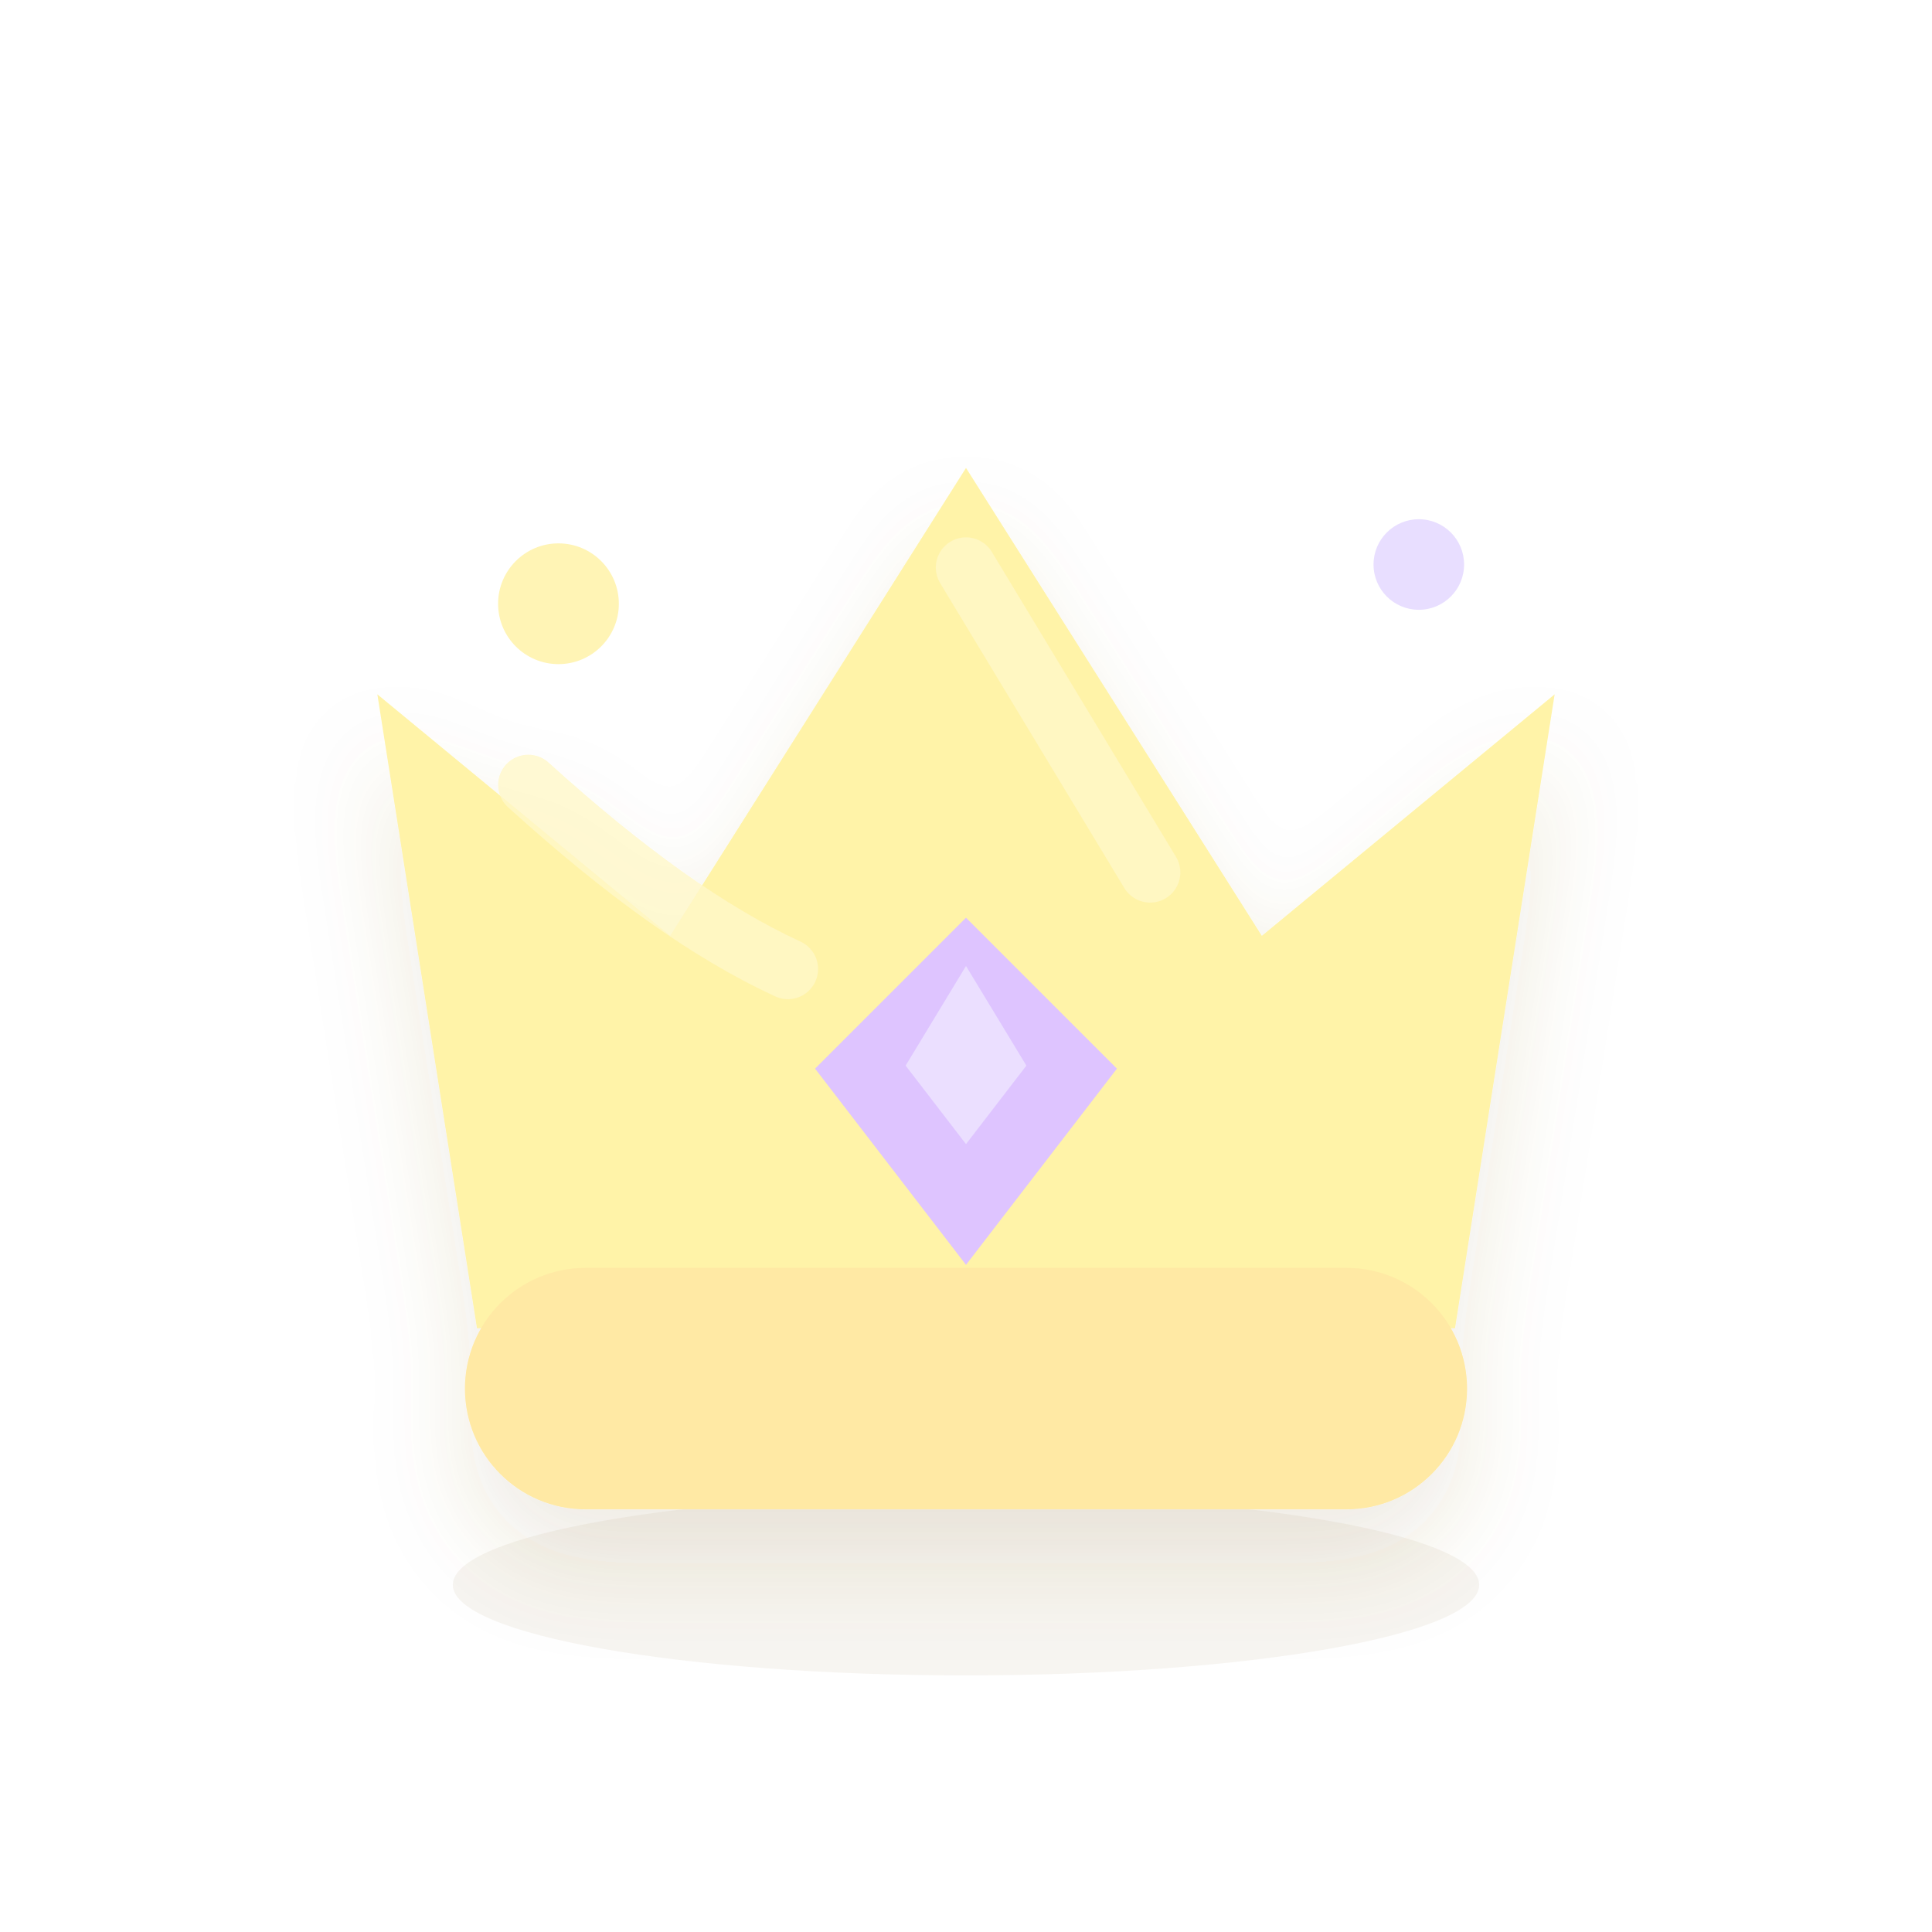
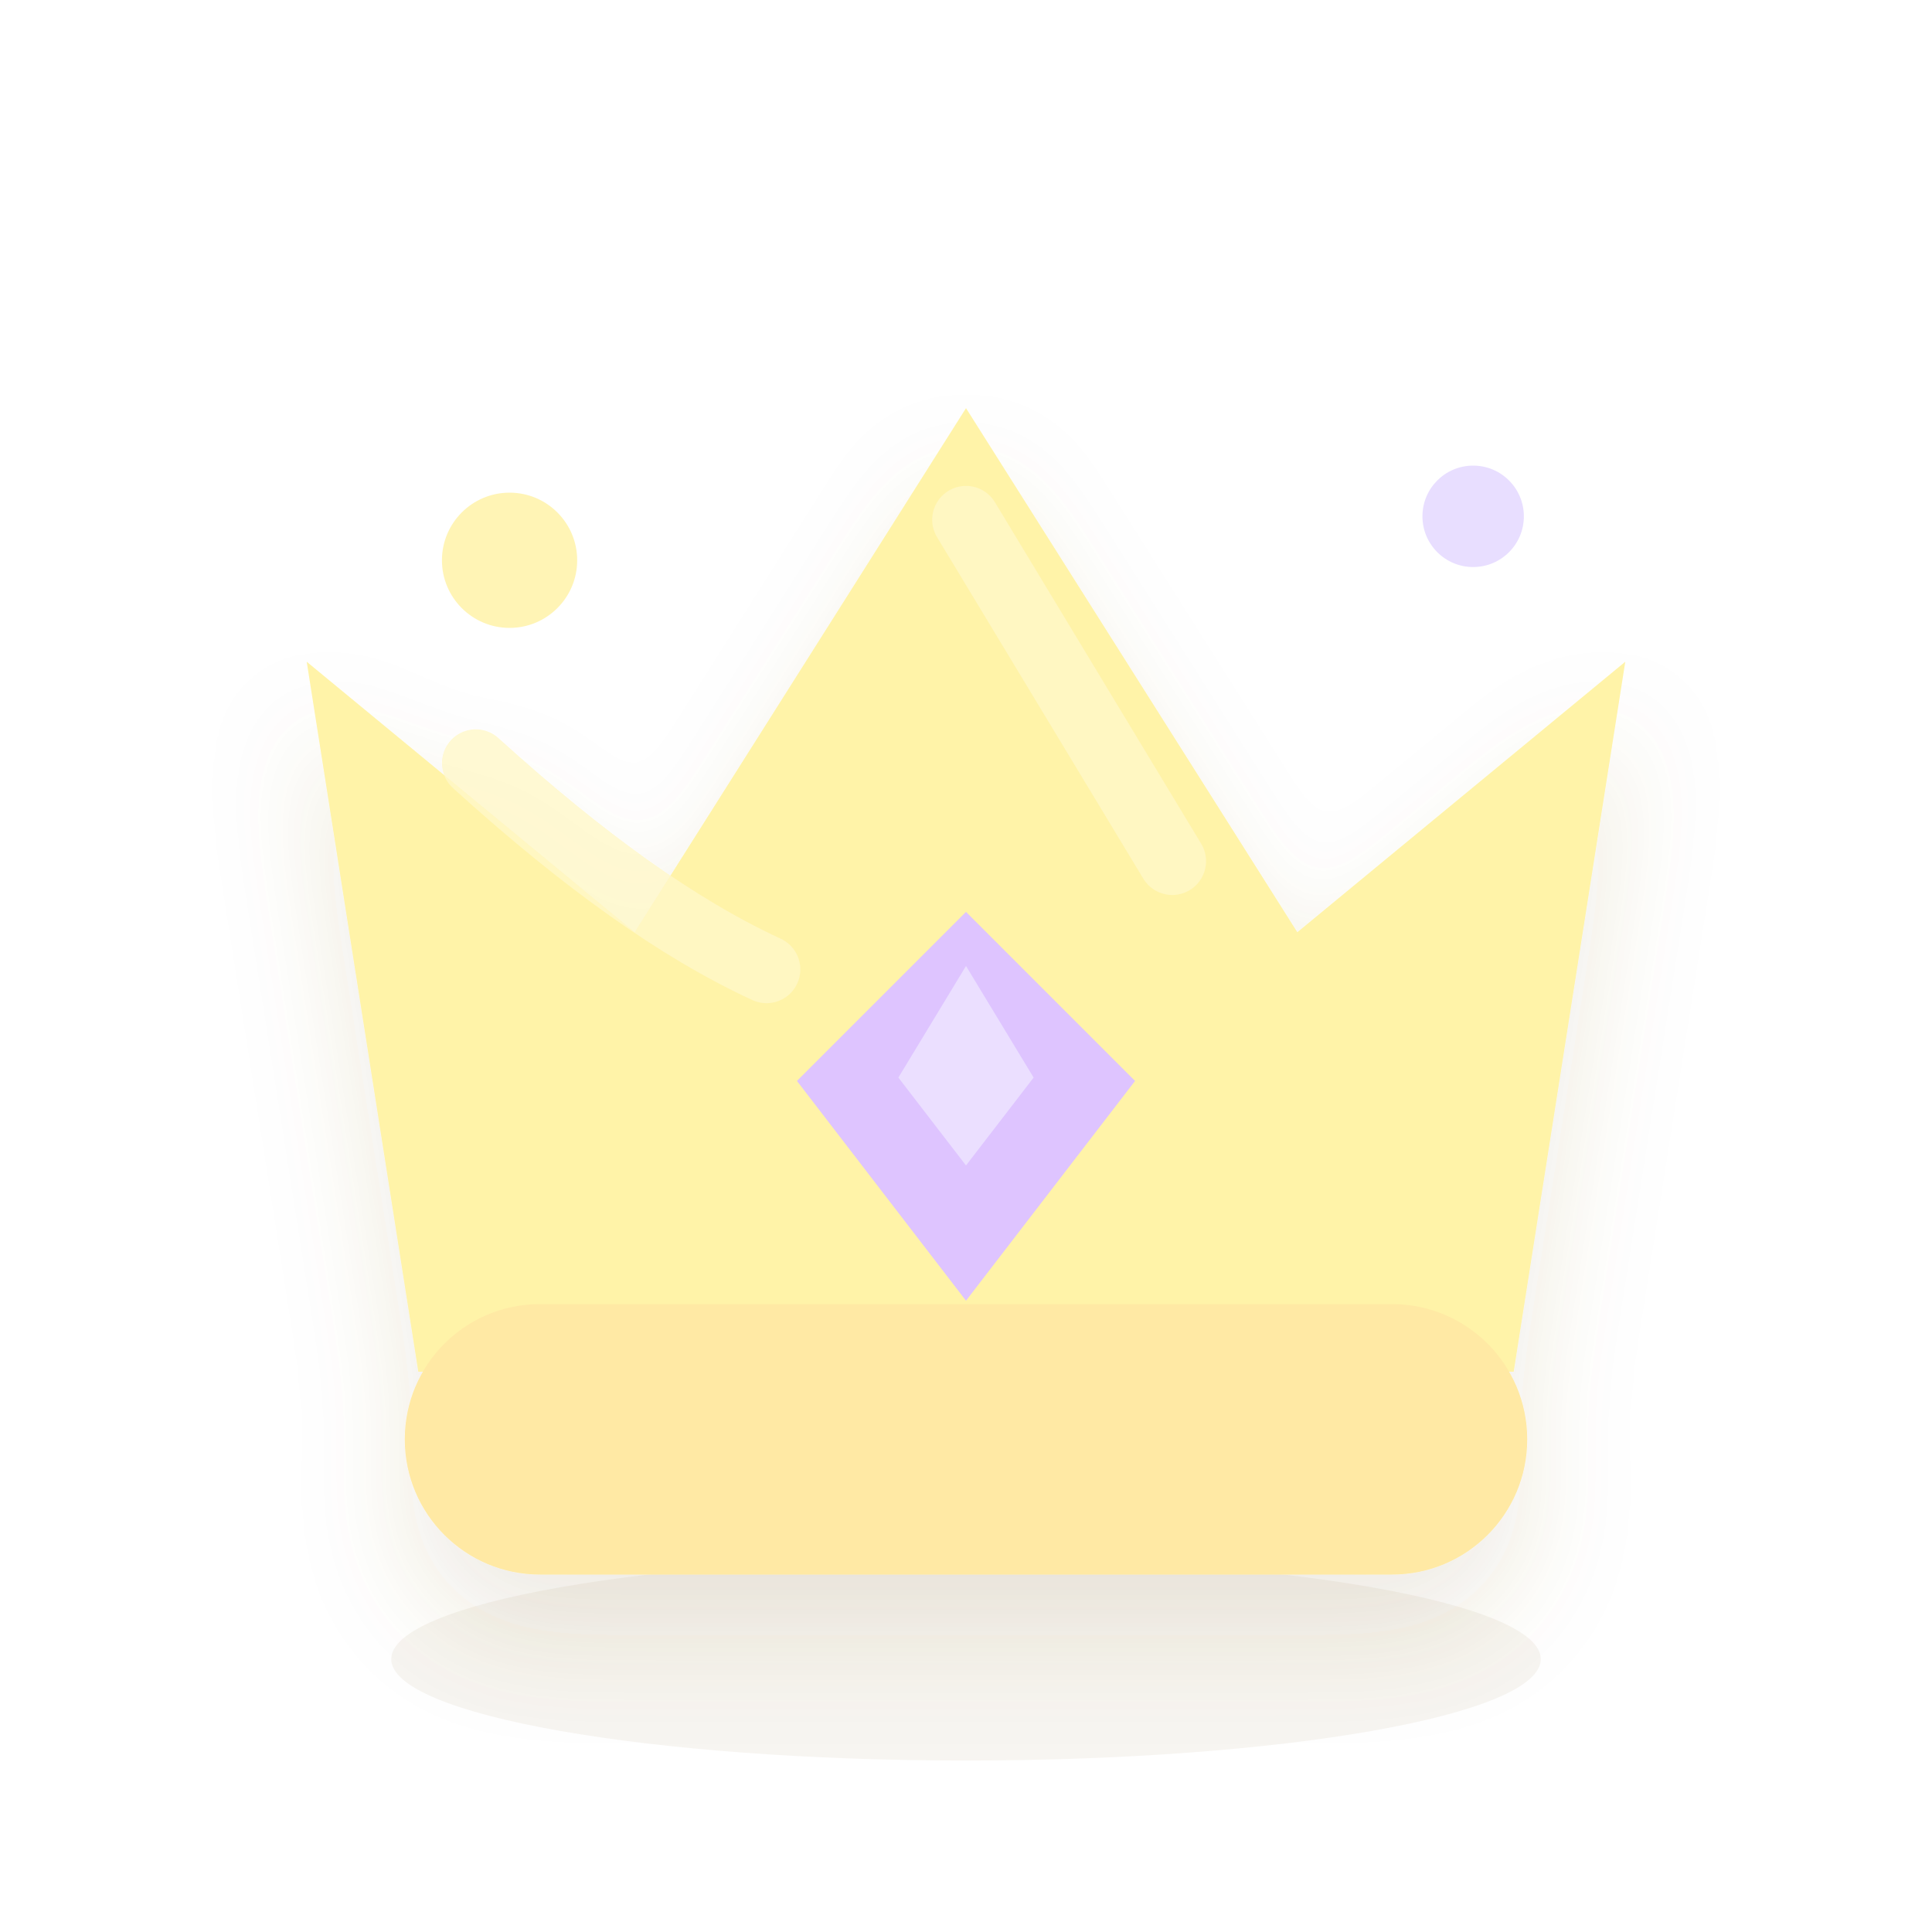
<svg xmlns="http://www.w3.org/2000/svg" viewBox="0 0 64 64" fill="none">
  <defs>
    <linearGradient id="v4_membership_g" x1="14" y1="16" x2="49" y2="49">
      <stop stop-color="#FFF3A8" />
      <stop offset=".43" stop-color="#FFD564" />
      <stop offset="1" stop-color="#E8AB45" />
    </linearGradient>
    <linearGradient id="v4_membership_rim" x1="15" y1="43" x2="49" y2="51">
      <stop stop-color="#FFE9A4" />
      <stop offset="1" stop-color="#F0B84F" />
    </linearGradient>
    <linearGradient id="v4_membership_gem" x1="27" y1="30" x2="37" y2="42">
      <stop stop-color="#DEC4FF" />
      <stop offset=".52" stop-color="#A27CE8" />
      <stop offset="1" stop-color="#7857C9" />
    </linearGradient>
    <filter id="v4_membership_s" x="-20%" y="-20%" width="150%" height="160%">
      <feDropShadow dx="0" dy="1.8" stdDeviation="1.6" flood-color="#896D3C" flood-opacity=".13" />
    </filter>
  </defs>
-   <ellipse cx="32" cy="52.5" rx="17" ry="3" fill="#8D6A31" opacity=".07" />
-   <g filter="url(#v4_membership_s)">
-     <path d="M12.5 23 22.2 31 32 15.5 41.8 31 51.5 23 48.2 44H15.8L12.5 23Z" fill="url(#v4_membership_g)" />
-     <rect x="15.4" y="42" width="33.2" height="8" rx="4" fill="url(#v4_membership_rim)" />
-     <path d="M17.5 26c3.2 2.9 6 4.9 8.6 6.1M32 18.8l6.1 10.1" stroke="#FFF7C8" stroke-width="2" stroke-linecap="round" opacity=".8" />
+   <g transform="translate(32 32) scale(1.12) translate(-32 -32)">
+     <ellipse cx="32" cy="52.5" rx="17" ry="3" fill="#8D6A31" opacity=".07" />
+     <g filter="url(#v4_membership_s)">
+       <path d="M12.5 23 22.2 31 32 15.5 41.8 31 51.5 23 48.2 44H15.8L12.5 23Z" fill="url(#v4_membership_g)" />
+       <rect x="15.4" y="42" width="33.2" height="8" rx="4" fill="url(#v4_membership_rim)" />
+       <path d="M17.5 26c3.2 2.9 6 4.9 8.6 6.1M32 18.8l6.1 10.1" stroke="#FFF7C8" stroke-width="2" stroke-linecap="round" opacity=".8" />
+     </g>
+     <path d="m32 30.4 5 5-5 6.5-5-6.5 5-5Z" fill="url(#v4_membership_gem)" />
+     <path d="m32 32 2 3.3-2 2.6-2-2.6 2-3.3Z" fill="#EDE4FF" opacity=".85" />
+     <circle cx="18.5" cy="20" r="2" fill="#FFF4B5" />
+     <circle cx="47" cy="18.7" r="1.5" fill="#E8DEFF" />
  </g>
-   <path d="m32 30.4 5 5-5 6.5-5-6.5 5-5Z" fill="url(#v4_membership_gem)" />
-   <path d="m32 32 2 3.3-2 2.6-2-2.6 2-3.3Z" fill="#EDE4FF" opacity=".85" />
-   <circle cx="18.5" cy="20" r="2" fill="#FFF4B5" />
-   <circle cx="47" cy="18.7" r="1.5" fill="#E8DEFF" />
</svg>
